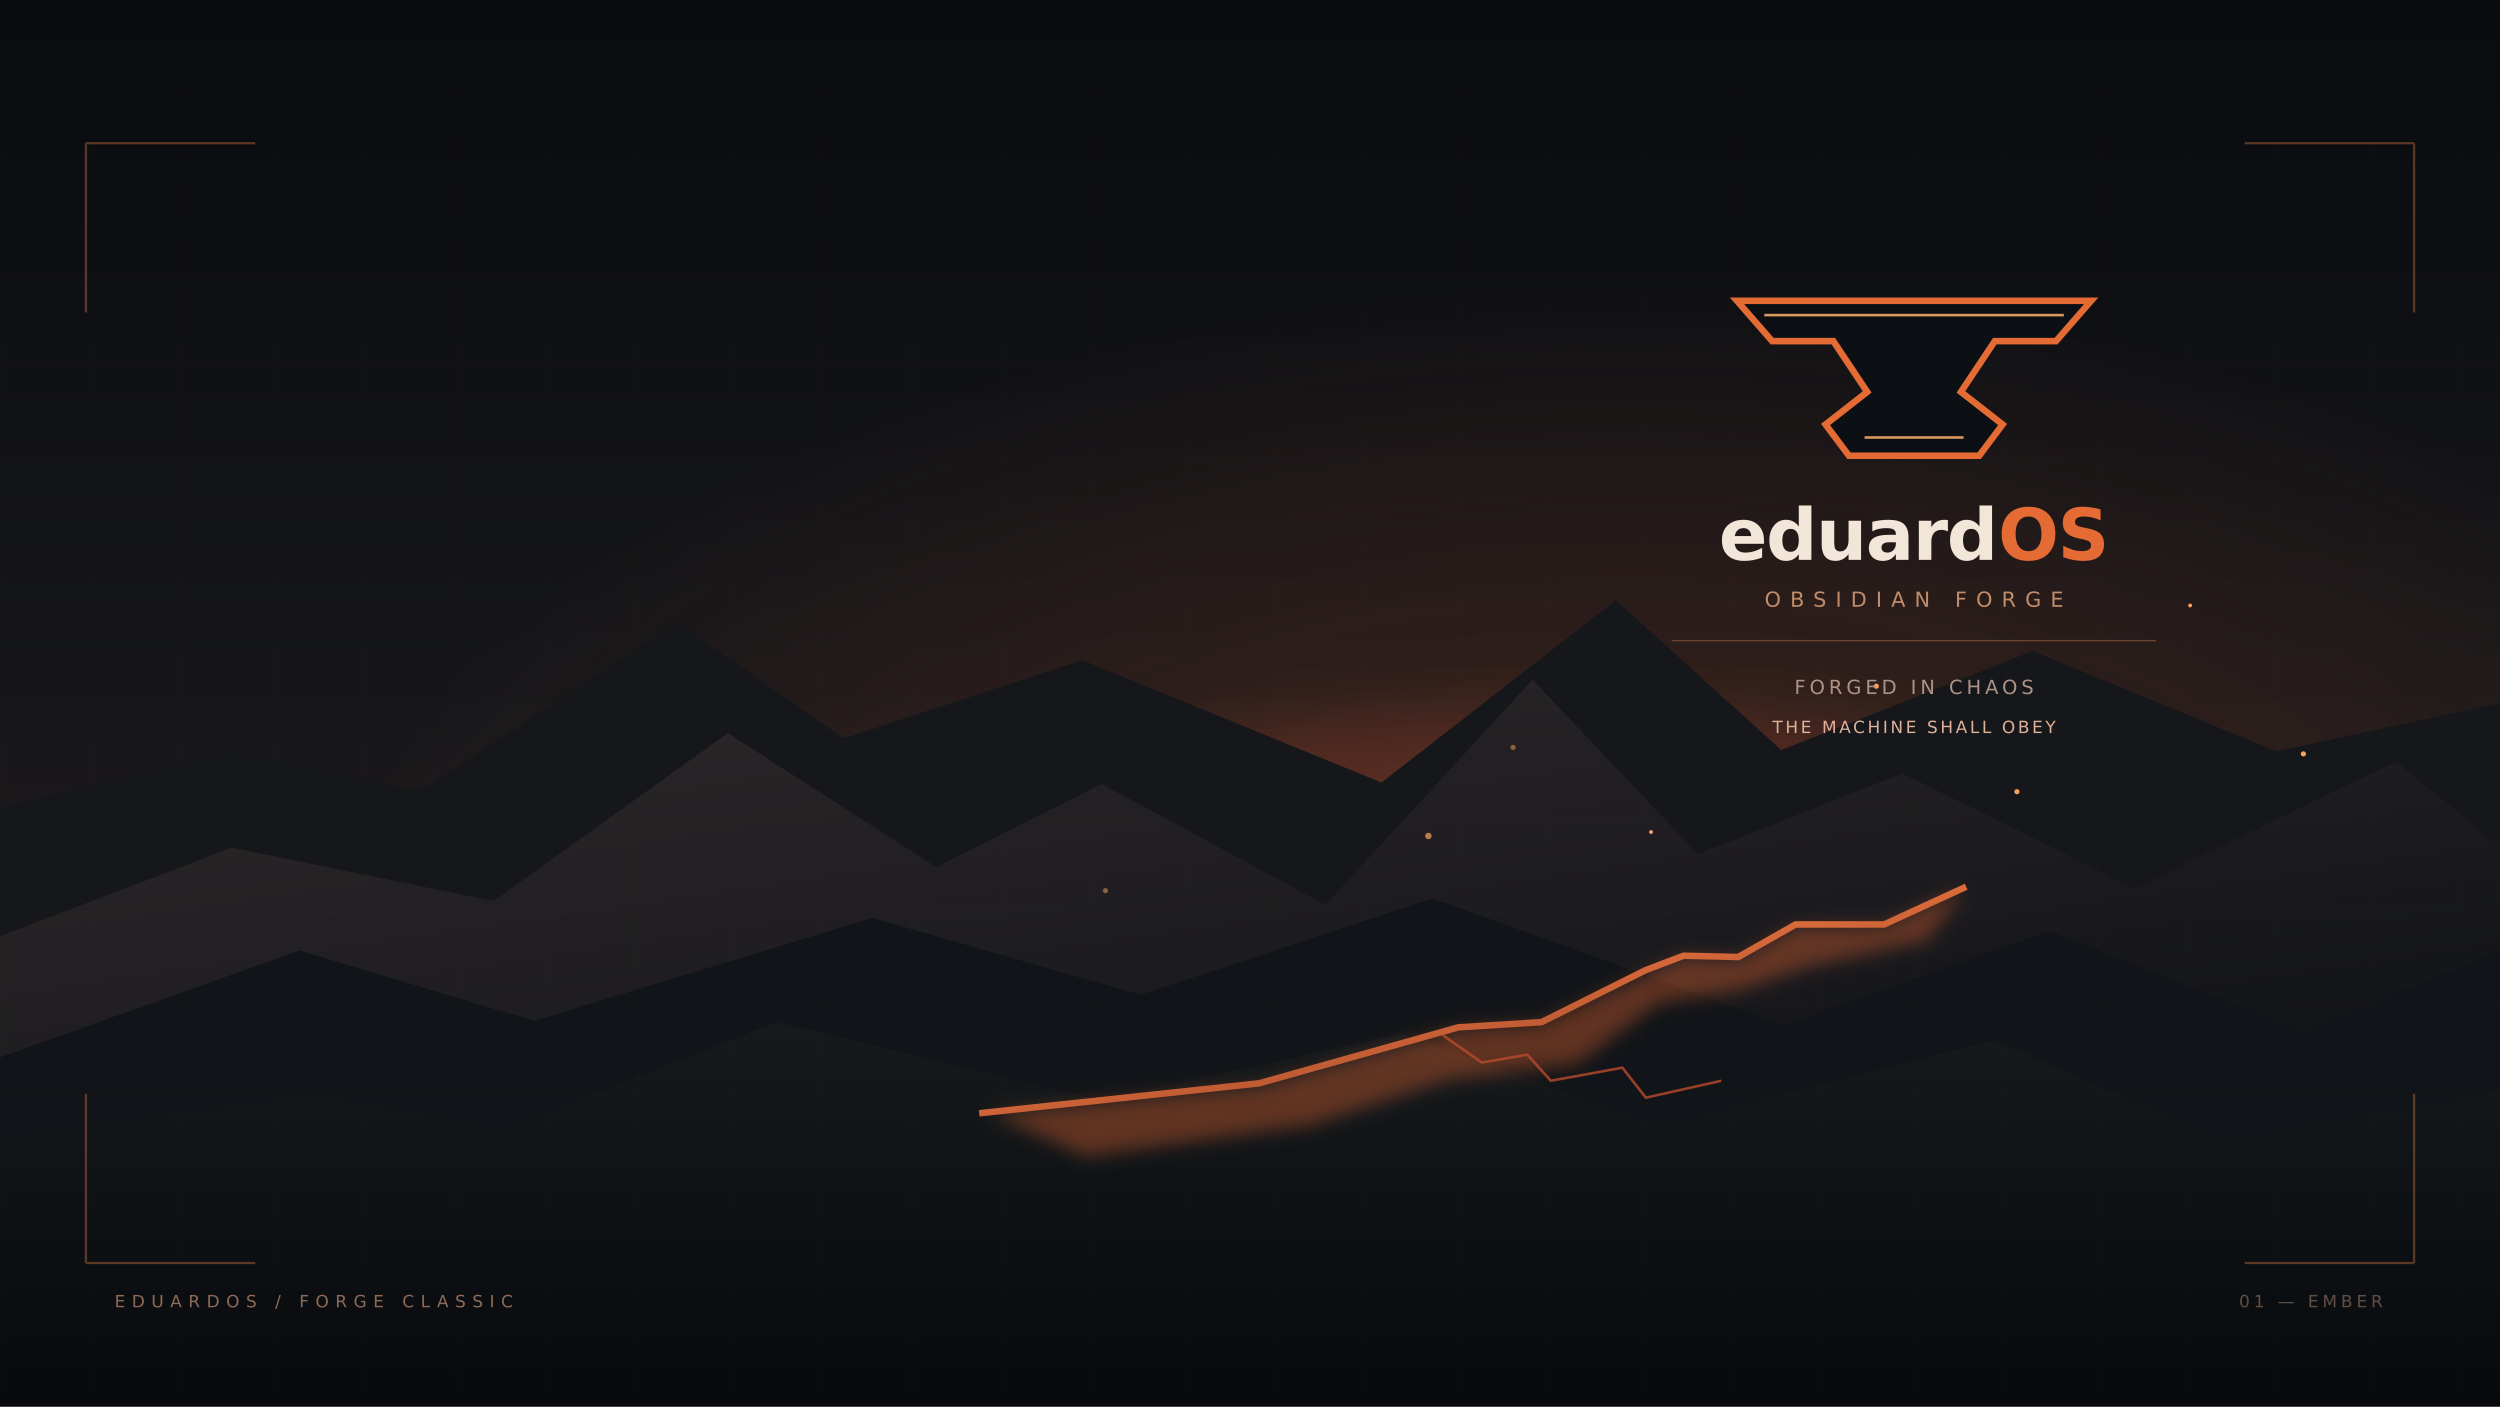
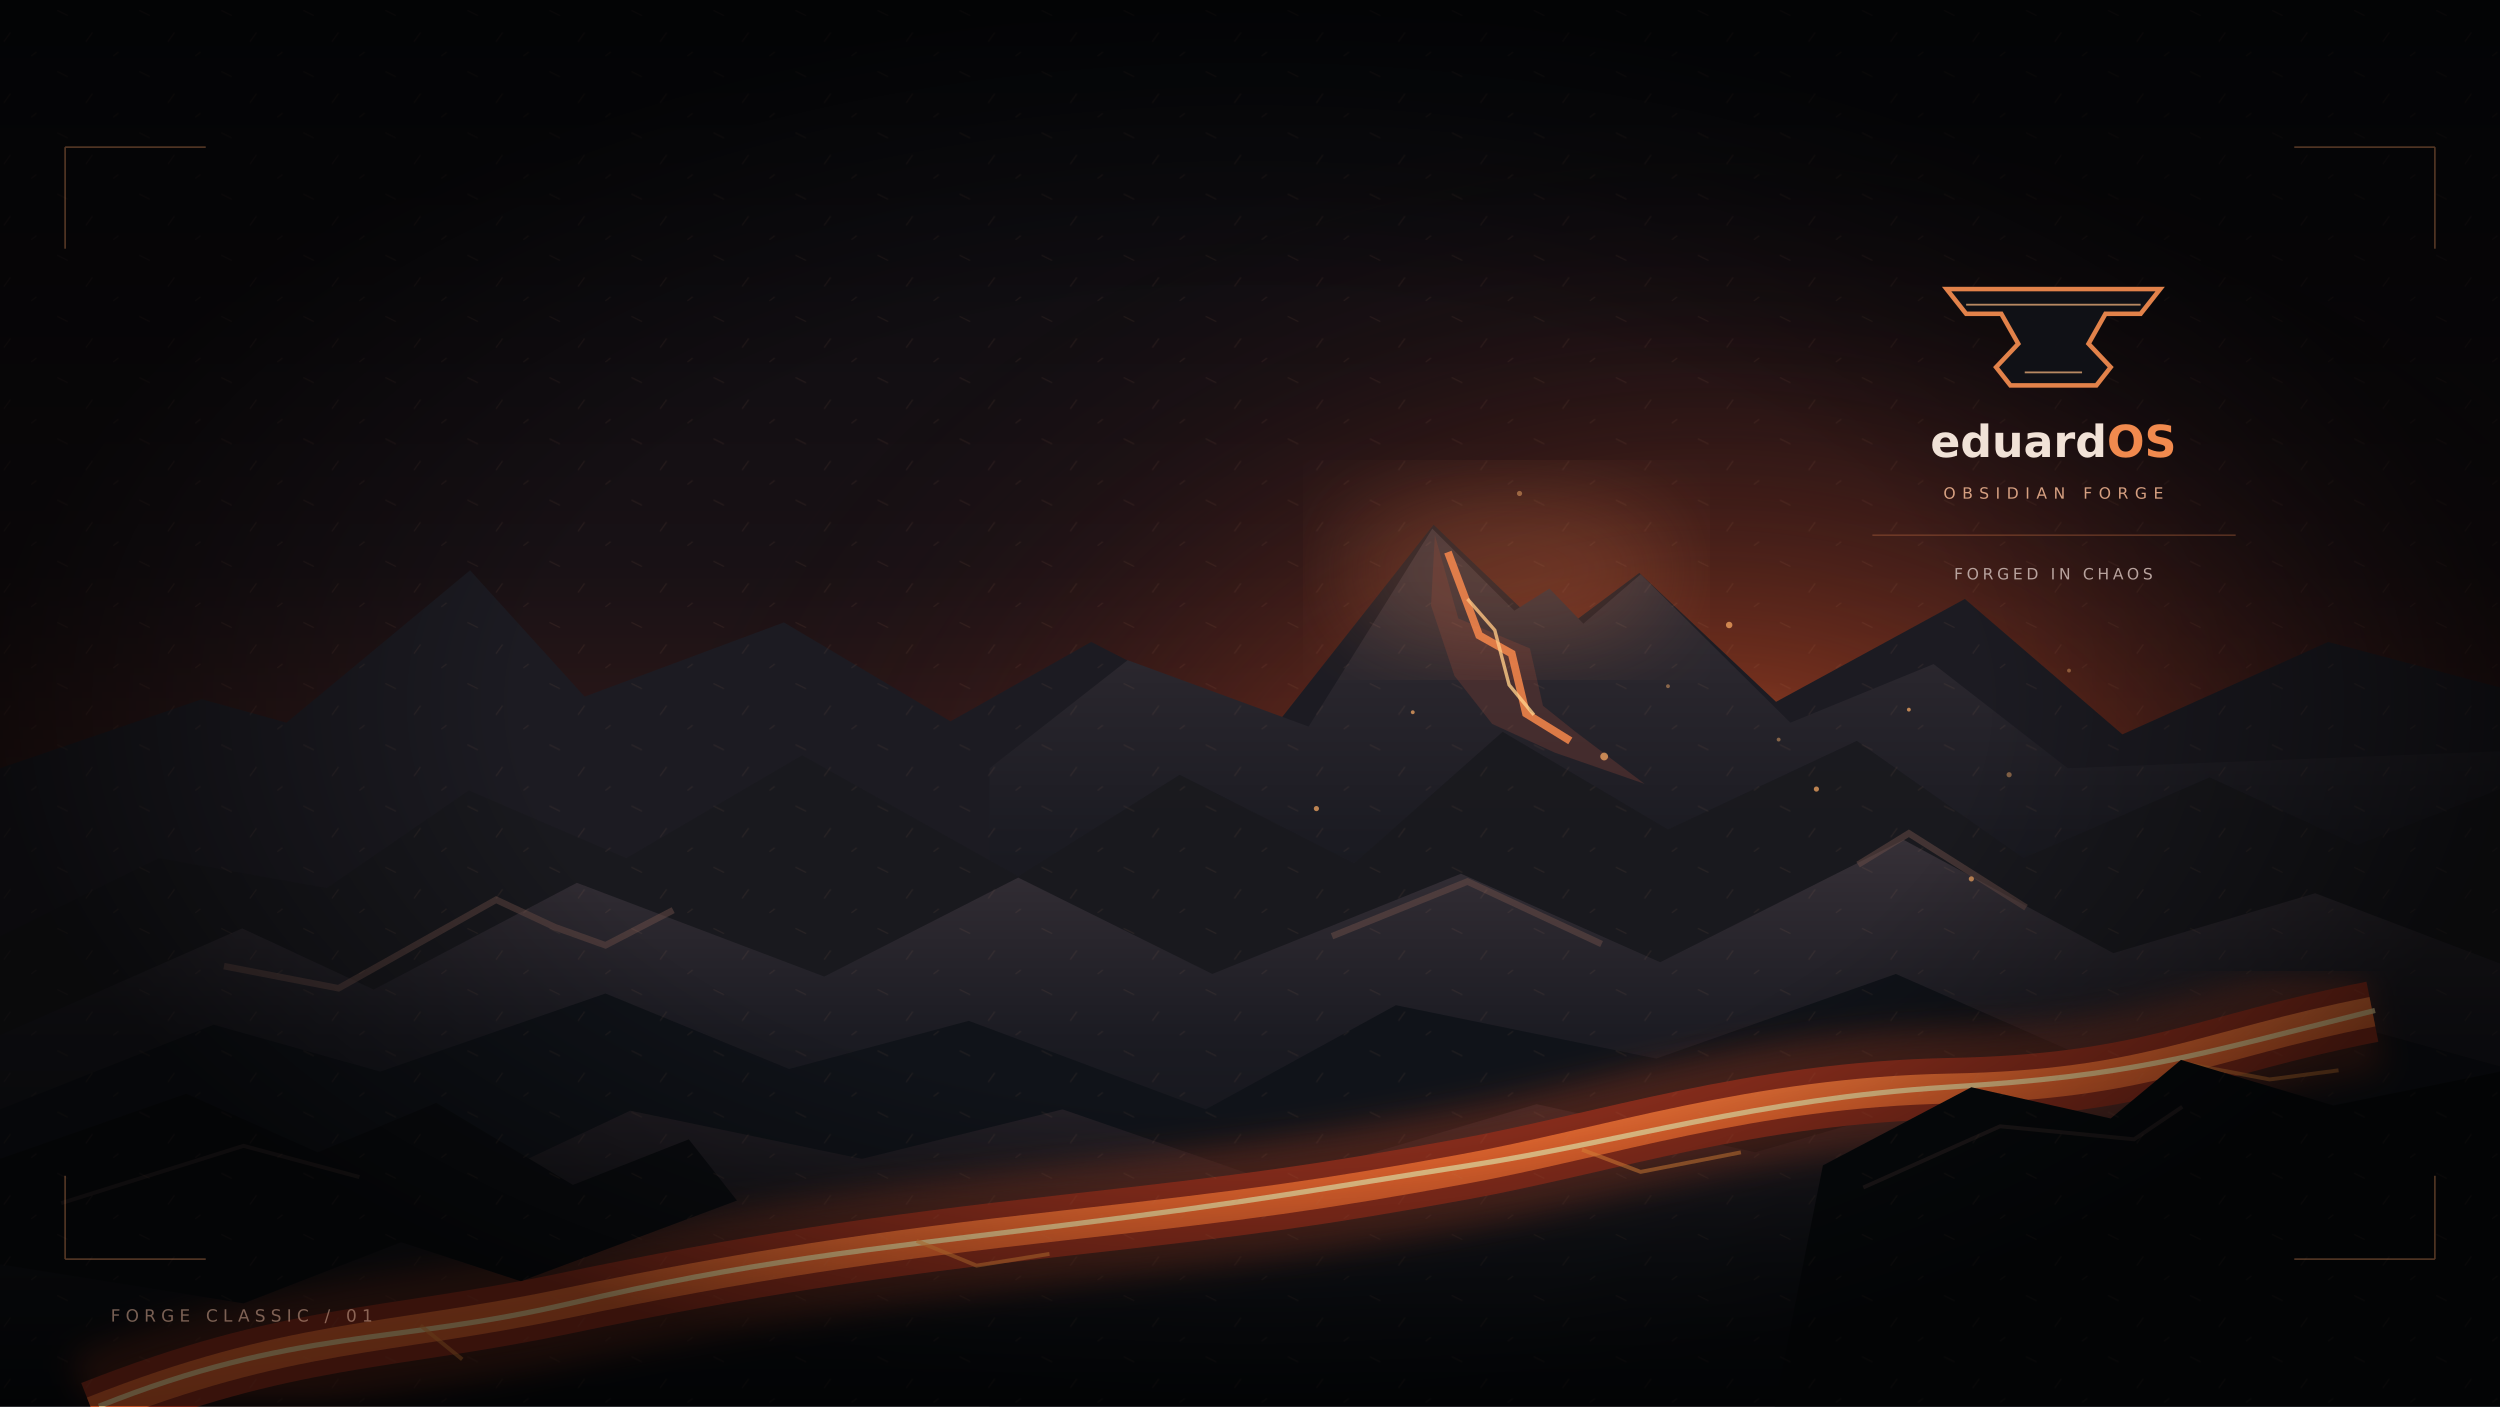
<svg xmlns="http://www.w3.org/2000/svg" width="1920" height="1080" viewBox="0 0 1920 1080">
  <defs>
-     <linearGradient id="sky" x2="0" y2="1">
-       <stop stop-color="#090b0f" />
-       <stop offset=".52" stop-color="#17171a" />
-       <stop offset=".85" stop-color="#2d1b17" />
-       <stop offset="1" stop-color="#080a0d" />
+     <linearGradient id="night" x2="0" y2="1">
+       <stop stop-color="#080a0e" />
+       <stop offset=".40" stop-color="#181115" />
+       <stop offset=".72" stop-color="#47201b" />
+       <stop offset="1" stop-color="#0a0b0d" />
    </linearGradient>
-     <radialGradient id="glow" cx="65%" cy="73%" r="53%">
-       <stop stop-color="#e56b35" stop-opacity=".45" />
-       <stop offset=".35" stop-color="#b54822" stop-opacity=".18" />
-       <stop offset="1" stop-color="#e56b35" stop-opacity="0" />
+     <radialGradient id="furnace">
+       <stop stop-color="#fe9b54" stop-opacity=".86" />
+       <stop offset=".27" stop-color="#c34a24" stop-opacity=".48" />
+       <stop offset=".72" stop-color="#72251a" stop-opacity=".10" />
+       <stop offset="1" stop-color="#000" stop-opacity="0" />
    </radialGradient>
-     <linearGradient id="ember" x1="0" y1="0" x2=".9" y2="1">
-       <stop stop-color="#ffbd7b" />
-       <stop offset=".4" stop-color="#ee7840" />
-       <stop offset="1" stop-color="#71291e" />
-     </linearGradient>
-     <linearGradient id="rock" x2=".5" y2="1">
-       <stop stop-color="#2f292b" />
-       <stop offset="1" stop-color="#0a0e13" />
+     <linearGradient id="ridge" x2="0" y2="1">
+       <stop stop-color="#363037" />
+       <stop offset=".35" stop-color="#1b1b22" />
+       <stop offset="1" stop-color="#080c11" />
    </linearGradient>
    <linearGradient id="foreground" x2="0" y2="1">
-       <stop stop-color="#161a1d" />
-       <stop offset="1" stop-color="#07090c" />
+       <stop stop-color="#29232a" />
+       <stop offset=".56" stop-color="#111318" />
+       <stop offset="1" stop-color="#06090d" />
    </linearGradient>
-     <filter id="soft">
-       <feGaussianBlur stdDeviation="24" />
+     <linearGradient id="molten" x1=".08" x2=".9" y1="0" y2="1">
+       <stop stop-color="#ffdf95" />
+       <stop offset=".19" stop-color="#ffb568" />
+       <stop offset=".48" stop-color="#f26b31" />
+       <stop offset="1" stop-color="#90291b" />
+     </linearGradient>
+     <radialGradient id="vignette">
+       <stop offset=".58" stop-color="#000" stop-opacity="0" />
+       <stop offset="1" stop-color="#000" stop-opacity=".62" />
+     </radialGradient>
+     <filter id="haze">
+       <feGaussianBlur stdDeviation="37" />
    </filter>
-     <filter id="halo">
-       <feGaussianBlur stdDeviation="7" />
+     <filter id="bloom">
+       <feGaussianBlur stdDeviation="12" />
    </filter>
-     <pattern id="grid" width="70" height="70" patternUnits="userSpaceOnUse">
-       <path d="M70 0H0V70" fill="none" stroke="#9b7765" stroke-opacity=".11" stroke-width=".6" />
+     <pattern id="grain" width="63" height="47" patternUnits="userSpaceOnUse">
+       <path d="M3 32l5 -7M44 8l8 4M28 40l-4 3" stroke="#e0a079" stroke-opacity=".08" stroke-width="1" />
    </pattern>
  </defs>
-   <rect width="1920" height="1080" fill="url(#sky)" />
-   <rect width="1920" height="1080" fill="url(#glow)" />
-   <ellipse cx="1180" cy="706" rx="530" ry="160" fill="#de5c30" opacity=".20" filter="url(#soft)" />
-   <path d="M0 620 180 576 322 608 520 478 648 567 831 507 1061 601 1241 461 1368 576 1561 500 1748 577 1920 540V1080H0Z" fill="#15171a" />
-   <path d="M0 719 178 651 379 692 559 563 719 666 846 602 1018 695 1177 522 1304 656 1461 594 1639 682 1840 585 1920 650V1080H0Z" fill="url(#rock)" />
-   <path d="M0 812 230 730 410 784 670 705 876 764 1100 690 1370 787 1574 715 1770 792 1920 730V1080H0Z" fill="#111418" />
-   <path d="M0 874 245 841 386 868 596 785 845 845 1077 794 1274 865 1532 799 1710 877 1920 839V1080H0Z" fill="url(#foreground)" />
-   <path d="M760 855 967 834 1120 790 1184 786 1264 748 1293 735 1335 737 1379 712 1447 711 1510 682 1480 722 1390 742 1337 760 1274 770 1211 817 1113 829 1007 864 834 888Z" fill="#f36a32" opacity=".35" filter="url(#halo)" />
-   <path d="M752 855 967 832 1120 789 1184 785 1264 745 1293 734 1335 735 1379 710 1447 710 1510 681" fill="none" stroke="url(#ember)" stroke-width="5" />
-   <path d="M1108 795 1138 816 1173 810 1191 830 1246 820 1264 843 1322 830" fill="none" stroke="#b94a2c" stroke-width="2" opacity=".8" />
-   <g fill="#f9a25d">
-     <circle cx="849" cy="684" r="2" opacity=".5" />
-     <circle cx="1097" cy="642" r="2.5" opacity=".7" />
-     <circle cx="1162" cy="574" r="2" opacity=".5" />
-     <circle cx="1268" cy="639" r="1.5" />
-     <circle cx="1441" cy="527" r="2" />
-     <circle cx="1549" cy="608" r="2" />
-     <circle cx="1682" cy="465" r="1.5" />
-     <circle cx="1769" cy="579" r="2" />
+   <rect width="1920" height="1080" fill="url(#night)" />
+   <ellipse cx="1310" cy="690" rx="830" ry="630" fill="url(#furnace)" />
+   <ellipse cx="1305" cy="707" rx="560" ry="114" fill="#f27d42" opacity=".34" filter="url(#haze)" />
+   <path d="M0 590L155 537 220 555 361 438 449 535 602 478 730 554 838 493 975 563 1101 403 1192 490 1259 440 1364 539 1509 460 1630 564 1788 493 1920 528V1080H0Z" fill="#1c1b22" />
+   <path d="M760 590 866 507 1005 558 1100 406 1163 469 1190 452 1216 479 1260 441 1375 555 1485 510 1588 590 1920 577V1080H760Z" fill="url(#ridge)" />
+   <path d="M1102 411 1120 475 1175 498 1185 542 1210 562 1263 602 1194 578 1146 556 1117 519 1099 465Z" fill="#5d3431" opacity=".57" />
+   <path d="M1112 424 1136 488 1161 502 1172 548 1206 569" fill="none" stroke="#f7874a" stroke-width="6" opacity=".85" />
+   <path d="M1127 460 1148 484 1159 526 1178 549" fill="none" stroke="#ffd08a" stroke-width="2.6" opacity=".8" />
+   <ellipse cx="1157" cy="438" rx="130" ry="70" fill="#f98954" opacity=".20" filter="url(#haze)" />
+   <path d="M0 719 122 659 251 682 360 607 481 659 616 580 782 673 906 595 1040 663 1154 562 1281 637 1426 569 1554 659 1697 597 1810 649 1920 606V1080H0Z" fill="#19191e" opacity=".88" />
+   <path d="M0 795 186 713 287 760 443 678 633 750 782 674 931 748 1122 671 1275 739 1462 645 1623 732 1778 686 1920 740V1080H0Z" fill="url(#ridge)" />
+   <path d="M172 742 260 759 381 691 426 712 465 726 517 699M1023 719l104 -42 103 48M1427 664l39 -24 90 57" stroke="#6c4e48" stroke-width="5" fill="none" opacity=".5" />
+   <path d="M0 852 164 787 292 823 465 763 606 821 744 784 926 852 1072 772 1272 813 1456 748 1622 821 1760 775 1920 819V1080H0Z" fill="#101319" />
+   <path d="M0 938 157 887 329 926 484 853 662 890 816 852 978 908 1180 848 1348 885 1582 817 1773 883 1920 858V1080H0Z" fill="url(#foreground)" />
+   <path d="M1822 777C1690 803 1650 833 1498 836S1233 878 1123 898 962 925 818 941 573 972 434 1001 223 1024 71 1084" stroke="#de5027" stroke-width="91" fill="none" opacity=".29" filter="url(#bloom)" />
+   <path d="M1822 777C1690 803 1650 833 1498 836S1233 878 1123 898 962 925 818 941 573 972 434 1001 223 1024 71 1084" stroke="#92301e" stroke-width="47" fill="none" />
+   <path d="M1822 777C1690 803 1650 833 1498 836S1233 878 1123 898 962 925 818 941 573 972 434 1001 223 1024 71 1084" stroke="url(#molten)" stroke-width="23" fill="none" />
+   <path d="M1824 776C1680 812 1639 826 1495 835S1245 877 1129 895 970 922 817 941 575 969 438 1001 226 1020 76 1080" stroke="#ffe4a4" stroke-width="4" fill="none" opacity=".86" />
+   <path d="M1674 816l69 13 53 -7M1215 883l45 17 77 -15M704 953l46 19 56 -9M323 1018l32 26" fill="none" stroke="#ff973f" stroke-width="3" opacity=".55" />
+   <path d="M0 890 143 840 244 885 335 847 440 910 529 875 566 922 400 984 308 954 187 1001 0 971Z" fill="#0b0d11" />
+   <path d="M1400 895 1514 835 1621 859 1675 814 1792 849 1920 823V1080H1363Z" fill="#080b0e" />
+   <path d="M1431 912l105 -47 103 10 37 -25M47 924l140 -44 89 24" fill="none" stroke="#57403c" stroke-width="3" opacity=".36" />
+   <g fill="#ffae65" opacity=".7">
+     <circle cx="1011" cy="621" r="2" />
+     <circle cx="1232" cy="581" r="3" />
+     <circle cx="1395" cy="606" r="2" />
+     <circle cx="1466" cy="545" r="1.5" />
+     <circle cx="1085" cy="547" r="1.5" />
+     <circle cx="1328" cy="480" r="2.5" />
+     <circle cx="1514" cy="675" r="2" />
  </g>
-   <rect width="1920" height="1080" fill="url(#grid)" opacity=".34" />
-   <path d="M66 110h130M66 110v130M1854 110h-130M1854 110v130M66 970h130M66 970v-130M1854 970h-130M1854 970v-130" fill="none" stroke="#bd693b" stroke-width="1.7" opacity=".46" />
-   <g transform="translate(1470 280)">
-     <path d="M-136 -49H136L109 -18H62L36 21 68 46 50 70H-50L-68 46 -36 21 -62 -18H-109Z" fill="#0c1014" stroke="#e56b35" stroke-width="5" stroke-linejoin="miter" />
-     <path d="M-115 -38H115M-38 56H38" fill="none" stroke="#ffb16d" stroke-width="2" opacity=".85" />
-     <path d="M-144 -56H144" fill="none" stroke="#ffa16a" stroke-width="2" opacity=".38" filter="url(#halo)" />
+   <g fill="#ffb56e" opacity=".45">
+     <circle cx="1281" cy="527" r="1.5" />
+     <circle cx="1543" cy="595" r="2" />
+     <circle cx="1366" cy="568" r="1.5" />
+     <circle cx="1167" cy="379" r="2" />
+     <circle cx="1589" cy="515" r="1.5" />
  </g>
-   <text x="1470" y="430" fill="#f2e6d8" font-family="DejaVu Sans,sans-serif" font-size="55" text-anchor="middle" font-weight="bold" letter-spacing="-1">eduard<tspan fill="#e56b35">OS</tspan>
+   <rect width="1920" height="1080" fill="url(#grain)" />
+   <rect width="1920" height="1080" fill="url(#vignette)" />
+   <g transform="translate(1577 260)" opacity=".93">
+     <path d="M-82 -38H82L67 -19H40L27 4 44 22 33 36H-33L-44 22 -27 4 -40 -19H-67Z" fill="#101116" stroke="#f18a4e" stroke-width="3.5" />
+     <path d="M-67 -26H67M-22 26H22" stroke="#ffbd83" stroke-width="1.4" opacity=".75" />
+   </g>
+   <text x="1577" y="351" font-family="DejaVu Sans,sans-serif" font-size="34" font-weight="bold" fill="#f1e2d7" text-anchor="middle">eduard<tspan fill="#f18a4e">OS</tspan>
  </text>
-   <text x="1470" y="466" fill="#c28c69" font-family="DejaVu Sans,sans-serif" font-size="16" text-anchor="middle" letter-spacing="7">OBSIDIAN FORGE</text>
-   <path d="M1284 492H1656" stroke="#d27b4b" stroke-opacity=".42" />
-   <text x="1470" y="533" fill="#ad9387" font-family="DejaVu Sans,sans-serif" font-size="15" text-anchor="middle" letter-spacing="3">FORGED IN CHAOS</text>
-   <text x="1470" y="563" fill="#e0b19a" font-family="DejaVu Sans,sans-serif" font-size="13" text-anchor="middle" letter-spacing="2">THE MACHINE SHALL OBEY</text>
-   <text x="88" y="1004" fill="#d19b79" opacity=".66" font-family="DejaVu Sans,sans-serif" font-size="13" letter-spacing="5">EDUARDOS  /  FORGE CLASSIC</text>
-   <text x="1830" y="1004" fill="#a9846e" opacity=".55" font-family="DejaVu Sans,sans-serif" text-anchor="end" font-size="13" letter-spacing="3">01 — EMBER</text>
+   <text x="1577" y="383" font-family="DejaVu Sans,sans-serif" font-size="12" fill="#d7a081" letter-spacing="5" text-anchor="middle">OBSIDIAN FORGE</text>
+   <path d="M1438 411H1717" stroke="#bc6740" opacity=".45" />
+   <text x="1577" y="445" font-family="DejaVu Sans,sans-serif" font-size="12" fill="#b8a39e" letter-spacing="2.8" text-anchor="middle">FORGED IN CHAOS</text>
+   <g stroke="#d88a58" stroke-width="1.2" opacity=".39" fill="none">
+     <path d="M50 113v78M50 113h108M1870 113v78M1870 113h-108M50 967v-64M50 967h108M1870 967v-64M1870 967h-108" />
+   </g>
+   <text x="85" y="1015" font-family="DejaVu Sans,sans-serif" font-size="13" fill="#c89f8a" opacity=".58" letter-spacing="4">FORGE CLASSIC / 01</text>
</svg>
